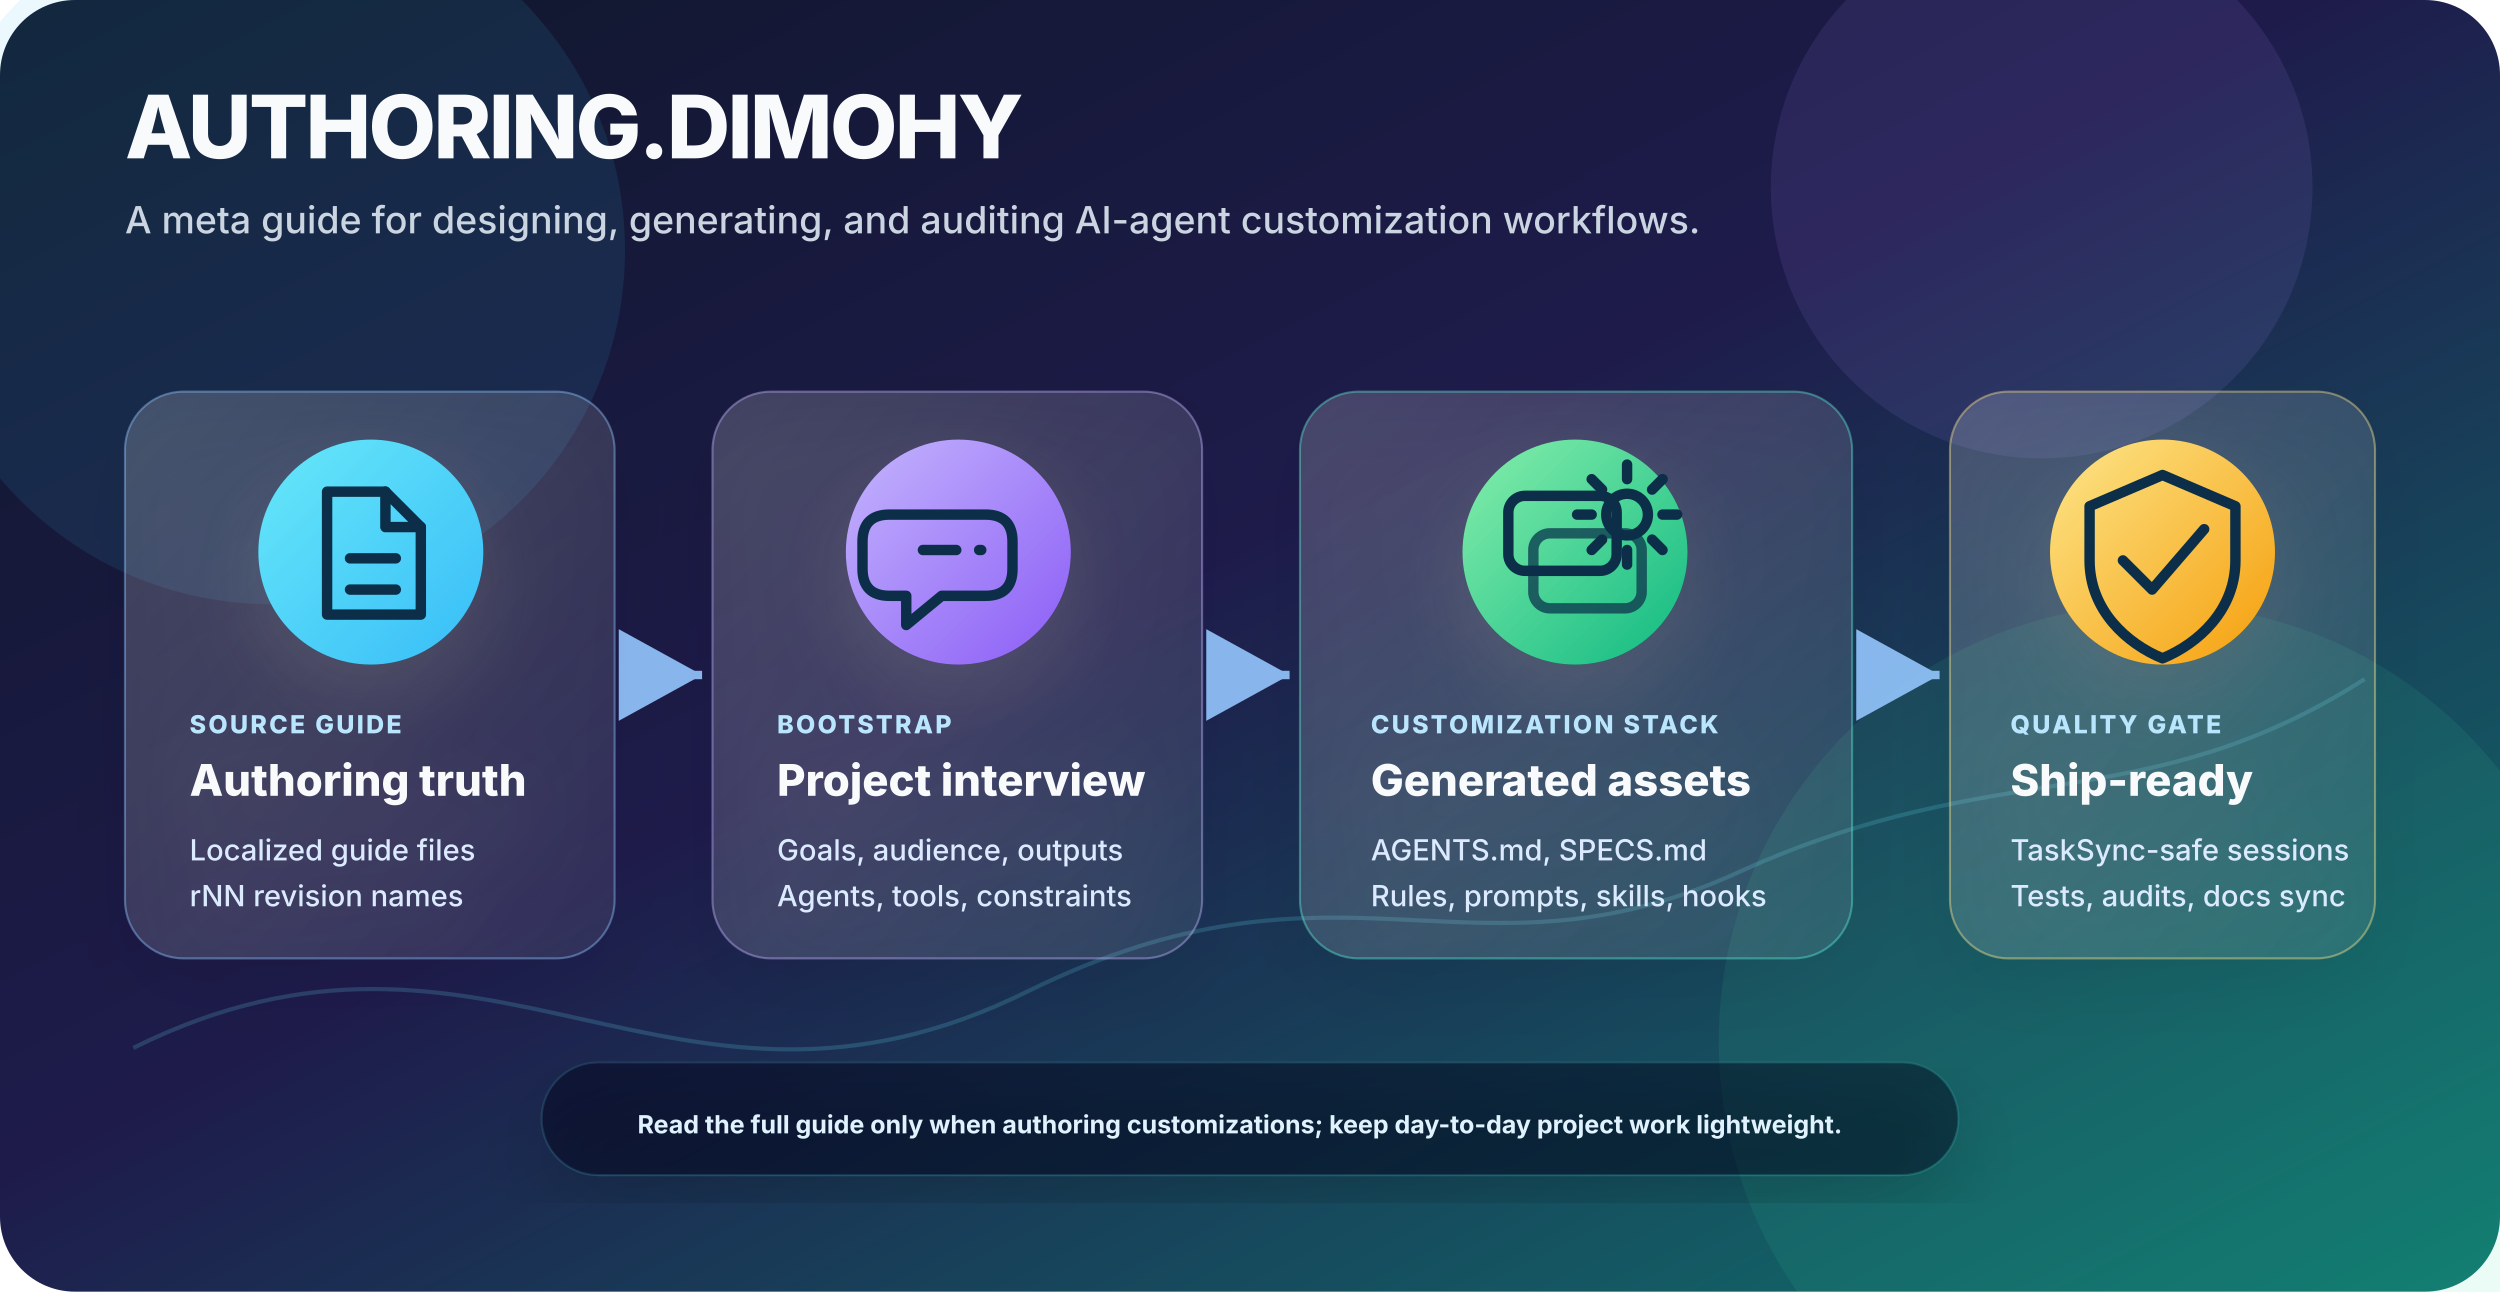
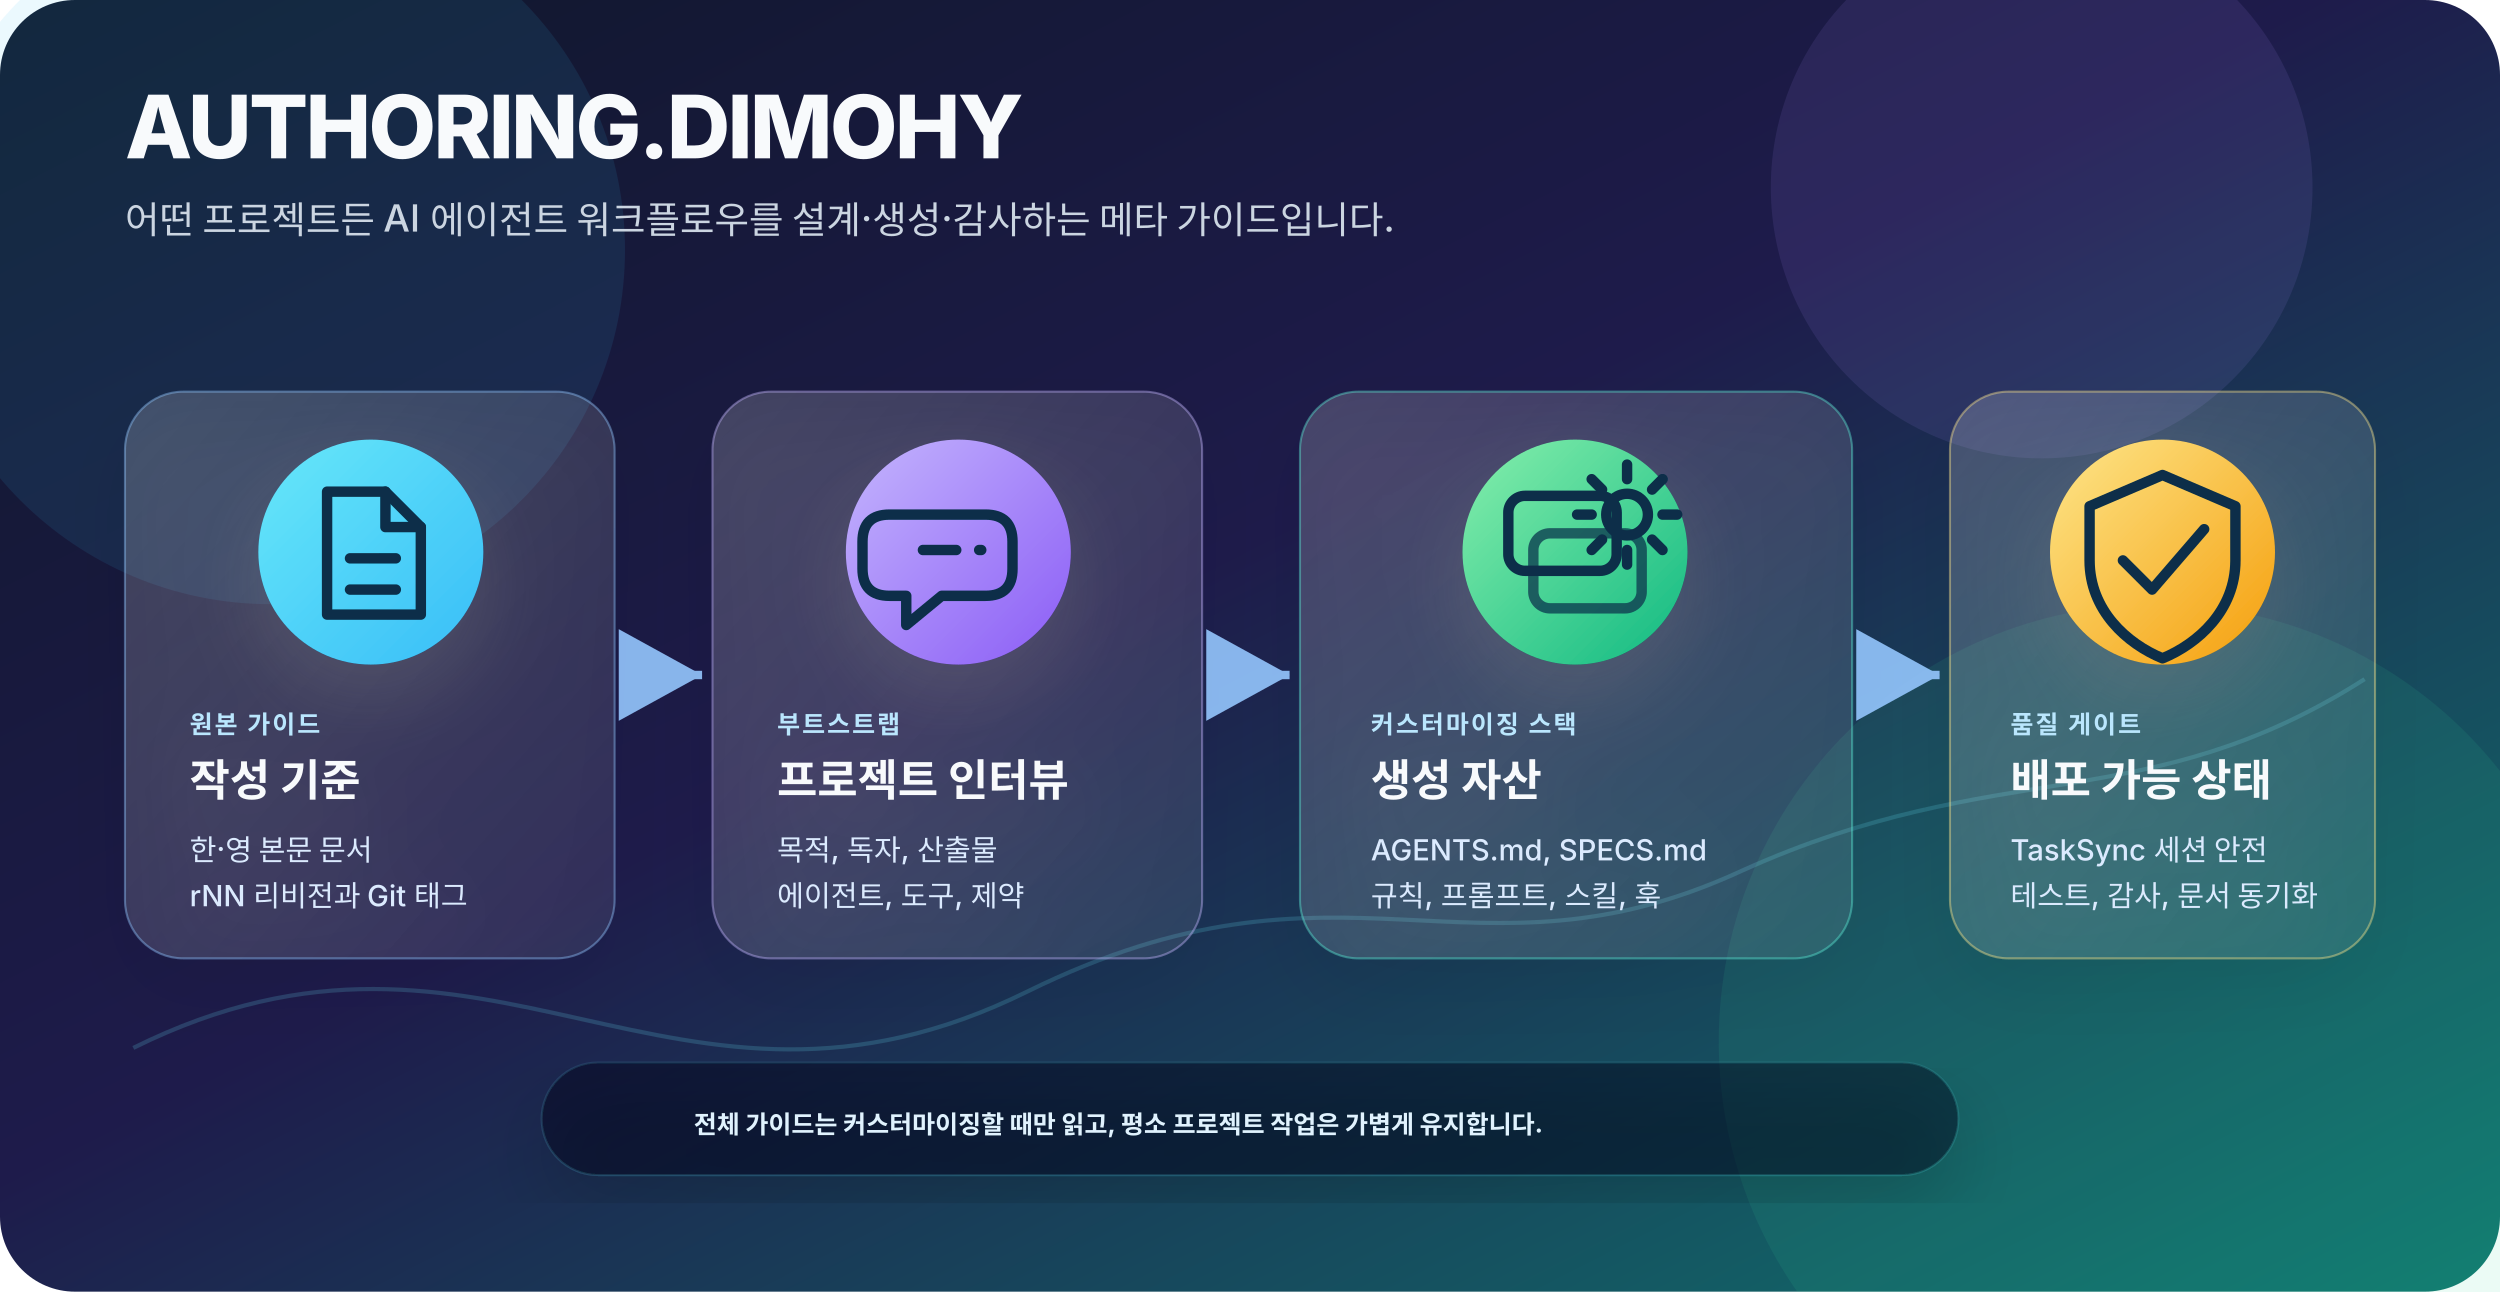
<svg xmlns="http://www.w3.org/2000/svg" width="100%" height="620" viewBox="0 0 1200 620" preserveAspectRatio="xMidYMid meet" role="img" aria-labelledby="title desc">
  <defs>
    <linearGradient id="bg" x1="0" y1="0" x2="1" y2="1">
      <stop offset="0%" stop-color="#0f172a" />
      <stop offset="46%" stop-color="#1e1b4b" />
      <stop offset="100%" stop-color="#0f766e" />
    </linearGradient>
    <linearGradient id="panel" x1="0" y1="0" x2="1" y2="1">
      <stop offset="0%" stop-color="#ffffff" stop-opacity="0.18" />
      <stop offset="100%" stop-color="#ffffff" stop-opacity="0.07" />
    </linearGradient>
    <linearGradient id="cyan" x1="0" y1="0" x2="1" y2="1">
      <stop offset="0%" stop-color="#67e8f9" />
      <stop offset="100%" stop-color="#38bdf8" />
    </linearGradient>
    <linearGradient id="violet" x1="0" y1="0" x2="1" y2="1">
      <stop offset="0%" stop-color="#c4b5fd" />
      <stop offset="100%" stop-color="#8b5cf6" />
    </linearGradient>
    <linearGradient id="green" x1="0" y1="0" x2="1" y2="1">
      <stop offset="0%" stop-color="#86efac" />
      <stop offset="100%" stop-color="#10b981" />
    </linearGradient>
    <linearGradient id="amber" x1="0" y1="0" x2="1" y2="1">
      <stop offset="0%" stop-color="#fde68a" />
      <stop offset="100%" stop-color="#f59e0b" />
    </linearGradient>
    <filter id="shadow" x="-20%" y="-25%" width="140%" height="150%">
      <feDropShadow dx="0" dy="16" stdDeviation="18" flood-color="#020617" flood-opacity="0.35" />
    </filter>
    <marker id="arrow" markerWidth="15" markerHeight="15" refX="12" refY="7.5" orient="auto" markerUnits="strokeWidth">
      <path d="M2,2 L12,7.5 L2,13 Z" fill="#93c5fd" />
    </marker>
    <style>
-       .title { font: 800 42px/1.2 Inter, Segoe UI, Arial, sans-serif; fill: #f8fafc; letter-spacing: -0.03em; }
-       .subtitle { font: 500 18px/1.5 Inter, Segoe UI, Arial, sans-serif; fill: #cbd5e1; }
-       .eyebrow { font: 800 12px/1.2 Inter, Segoe UI, Arial, sans-serif; fill: #bae6fd; letter-spacing: 0.09em; }
-       .label { font: 800 21px/1.15 Inter, Segoe UI, Arial, sans-serif; fill: #f8fafc; }
-       .body { font: 500 14px/1.45 Inter, Segoe UI, Arial, sans-serif; fill: #dbeafe; }
-       .small { font: 700 12px/1.2 Inter, Segoe UI, Arial, sans-serif; fill: #e0f2fe; }
+       .title { font: 800 42px/1.2 Inter, "Malgun Gothic", "Apple SD Gothic Neo", Segoe UI, sans-serif; fill: #f8fafc; letter-spacing: -0.03em; }
+       .subtitle { font: 500 18px/1.5 Inter, "Malgun Gothic", "Apple SD Gothic Neo", Segoe UI, sans-serif; fill: #cbd5e1; }
+       .eyebrow { font: 800 12px/1.2 Inter, "Malgun Gothic", "Apple SD Gothic Neo", Segoe UI, sans-serif; fill: #bae6fd; letter-spacing: 0.08em; }
+       .label { font: 800 21px/1.15 Inter, "Malgun Gothic", "Apple SD Gothic Neo", Segoe UI, sans-serif; fill: #f8fafc; }
+       .body { font: 500 14px/1.45 Inter, "Malgun Gothic", "Apple SD Gothic Neo", Segoe UI, sans-serif; fill: #dbeafe; }
+       .small { font: 700 12px/1.2 Inter, "Malgun Gothic", "Apple SD Gothic Neo", Segoe UI, sans-serif; fill: #e0f2fe; }
      .iconStroke { stroke: #082f49; stroke-width: 5; stroke-linecap: round; stroke-linejoin: round; fill: none; }
      .line { stroke: #93c5fd; stroke-width: 4; fill: none; marker-end: url(#arrow); opacity: 0.9; }
    </style>
  </defs>
  <rect width="1200" height="620" rx="36" fill="url(#bg)" />
  <circle cx="130" cy="120" r="170" fill="#38bdf8" opacity="0.10" />
  <circle cx="980" cy="90" r="130" fill="#a78bfa" opacity="0.11" />
  <circle cx="1035" cy="500" r="210" fill="#34d399" opacity="0.10" />
  <path d="M64 503 C235 418 323 560 493 476 C645 401 706 478 836 418 C960 362 1030 393 1135 326" stroke="#67e8f9" stroke-width="2" opacity="0.18" fill="none" />
  <text x="60" y="76" class="title">AUTHORING.DIMOHY</text>
-   <text x="60" y="112" class="subtitle">A meta guide for designing, generating, and auditing AI-agent customization workflows.</text>
+   <text x="60" y="112" class="subtitle">어떤 프로젝트든 AI 에이전트 워크플로우를 설계·생성·감사하는 메타 가이드입니다.</text>
  <g filter="url(#shadow)">
    <rect x="60" y="188" width="235" height="272" rx="28" fill="url(#panel)" stroke="#93c5fd" stroke-opacity="0.42" />
    <circle cx="178" cy="265" r="54" fill="url(#cyan)" />
    <path class="iconStroke" d="M157 236 H185 L202 253 V295 H157 Z" />
    <path class="iconStroke" d="M185 236 V253 H202" />
    <path class="iconStroke" d="M168 268 H190 M168 283 H190" />
-     <text x="91" y="352" class="eyebrow">SOURCE GUIDE</text>
-     <text x="91" y="382" class="label">Authoring truth</text>
-     <text x="91" y="413" class="body">Localized guide files</text>
-     <text x="91" y="435" class="body">rNN revision names</text>
+     <text x="91" y="352" class="eyebrow">원본 가이드</text>
+     <text x="91" y="382" class="label">작성 기준</text>
+     <text x="91" y="413" class="body">한·영 본문 문서</text>
+     <text x="91" y="435" class="body">rNN 리비전과 Git 태그</text>
  </g>
  <g filter="url(#shadow)">
    <rect x="342" y="188" width="235" height="272" rx="28" fill="url(#panel)" stroke="#c4b5fd" stroke-opacity="0.42" />
    <circle cx="460" cy="265" r="54" fill="url(#violet)" />
    <path class="iconStroke" d="M427 247 H473 Q486 247 486 260 V273 Q486 286 473 286 H452 L435 300 V286 H427 Q414 286 414 273 V260 Q414 247 427 247 Z" />
    <path class="iconStroke" d="M443 264 H459 M470 264 H471" />
-     <text x="373" y="352" class="eyebrow">BOOTSTRAP</text>
-     <text x="373" y="382" class="label">Project interview</text>
-     <text x="373" y="413" class="body">Goals, audience, outputs</text>
-     <text x="373" y="435" class="body">Agents, tools, constraints</text>
+     <text x="373" y="352" class="eyebrow">부트스트랩</text>
+     <text x="373" y="382" class="label">프로젝트 인터뷰</text>
+     <text x="373" y="413" class="body">목적, 독자, 산출물</text>
+     <text x="373" y="435" class="body">에이전트, 도구, 제약</text>
  </g>
  <g filter="url(#shadow)">
    <rect x="624" y="188" width="265" height="272" rx="28" fill="url(#panel)" stroke="#5eead4" stroke-opacity="0.42" />
    <circle cx="756" cy="265" r="54" fill="url(#green)" />
    <rect x="724" y="238" width="52" height="36" rx="8" fill="none" class="iconStroke" />
    <rect x="736" y="256" width="52" height="36" rx="8" fill="none" class="iconStroke" opacity="0.72" />
    <circle cx="781" cy="247" r="10" fill="none" class="iconStroke" />
    <path class="iconStroke" d="M781 230 V223 M781 271 V264 M798 247 H805 M757 247 H764 M793 235 L798 230 M764 264 L769 259 M793 259 L798 264 M764 230 L769 235" />
-     <text x="658" y="352" class="eyebrow">CUSTOMIZATION STACK</text>
-     <text x="658" y="382" class="label">Generated assets</text>
+     <text x="658" y="352" class="eyebrow">커스터마이징 스택</text>
+     <text x="658" y="382" class="label">생성 자산</text>
    <text x="658" y="413" class="body">AGENTS.md, SPECS.md</text>
-     <text x="658" y="435" class="body">Rules, prompts, skills, hooks</text>
+     <text x="658" y="435" class="body">규칙, 프롬프트, 스킬, 훅</text>
  </g>
  <g filter="url(#shadow)">
    <rect x="936" y="188" width="204" height="272" rx="28" fill="url(#panel)" stroke="#fde68a" stroke-opacity="0.42" />
    <circle cx="1038" cy="265" r="54" fill="url(#amber)" />
    <path class="iconStroke" d="M1038 228 L1073 243 V269 C1073 293 1055 309 1038 316 C1021 309 1003 293 1003 269 V243 Z" />
    <path class="iconStroke" d="M1019 269 L1033 283 L1058 254" />
-     <text x="965" y="352" class="eyebrow">QUALITY GATE</text>
-     <text x="965" y="382" class="label">Ship-ready</text>
-     <text x="965" y="413" class="body">TaskSync-safe sessions</text>
-     <text x="965" y="435" class="body">Tests, audits, docs sync</text>
+     <text x="965" y="352" class="eyebrow">품질 게이트</text>
+     <text x="965" y="382" class="label">배포 가능 상태</text>
+     <text x="965" y="413" class="body">TaskSync 세션 안전</text>
+     <text x="965" y="435" class="body">테스트, 감사, 문서 동기화</text>
  </g>
  <path d="M301 324 C320 324 322 324 337 324" class="line" />
  <path d="M583 324 C603 324 604 324 619 324" class="line" />
  <path d="M895 324 C915 324 916 324 931 324" class="line" />
  <g filter="url(#shadow)">
    <rect x="260" y="510" width="680" height="54" rx="27" fill="#020617" opacity="0.45" stroke="#67e8f9" stroke-opacity="0.25" />
-     <text x="306" y="544" class="small">Read the full guide only when authoring customizations; keep day-to-day project work lightweight.</text>
+     <text x="333" y="544" class="small">전체 가이드는 커스터마이징할 때만 읽고, 평소 프로젝트 작업은 가볍게 유지합니다.</text>
  </g>
</svg>
